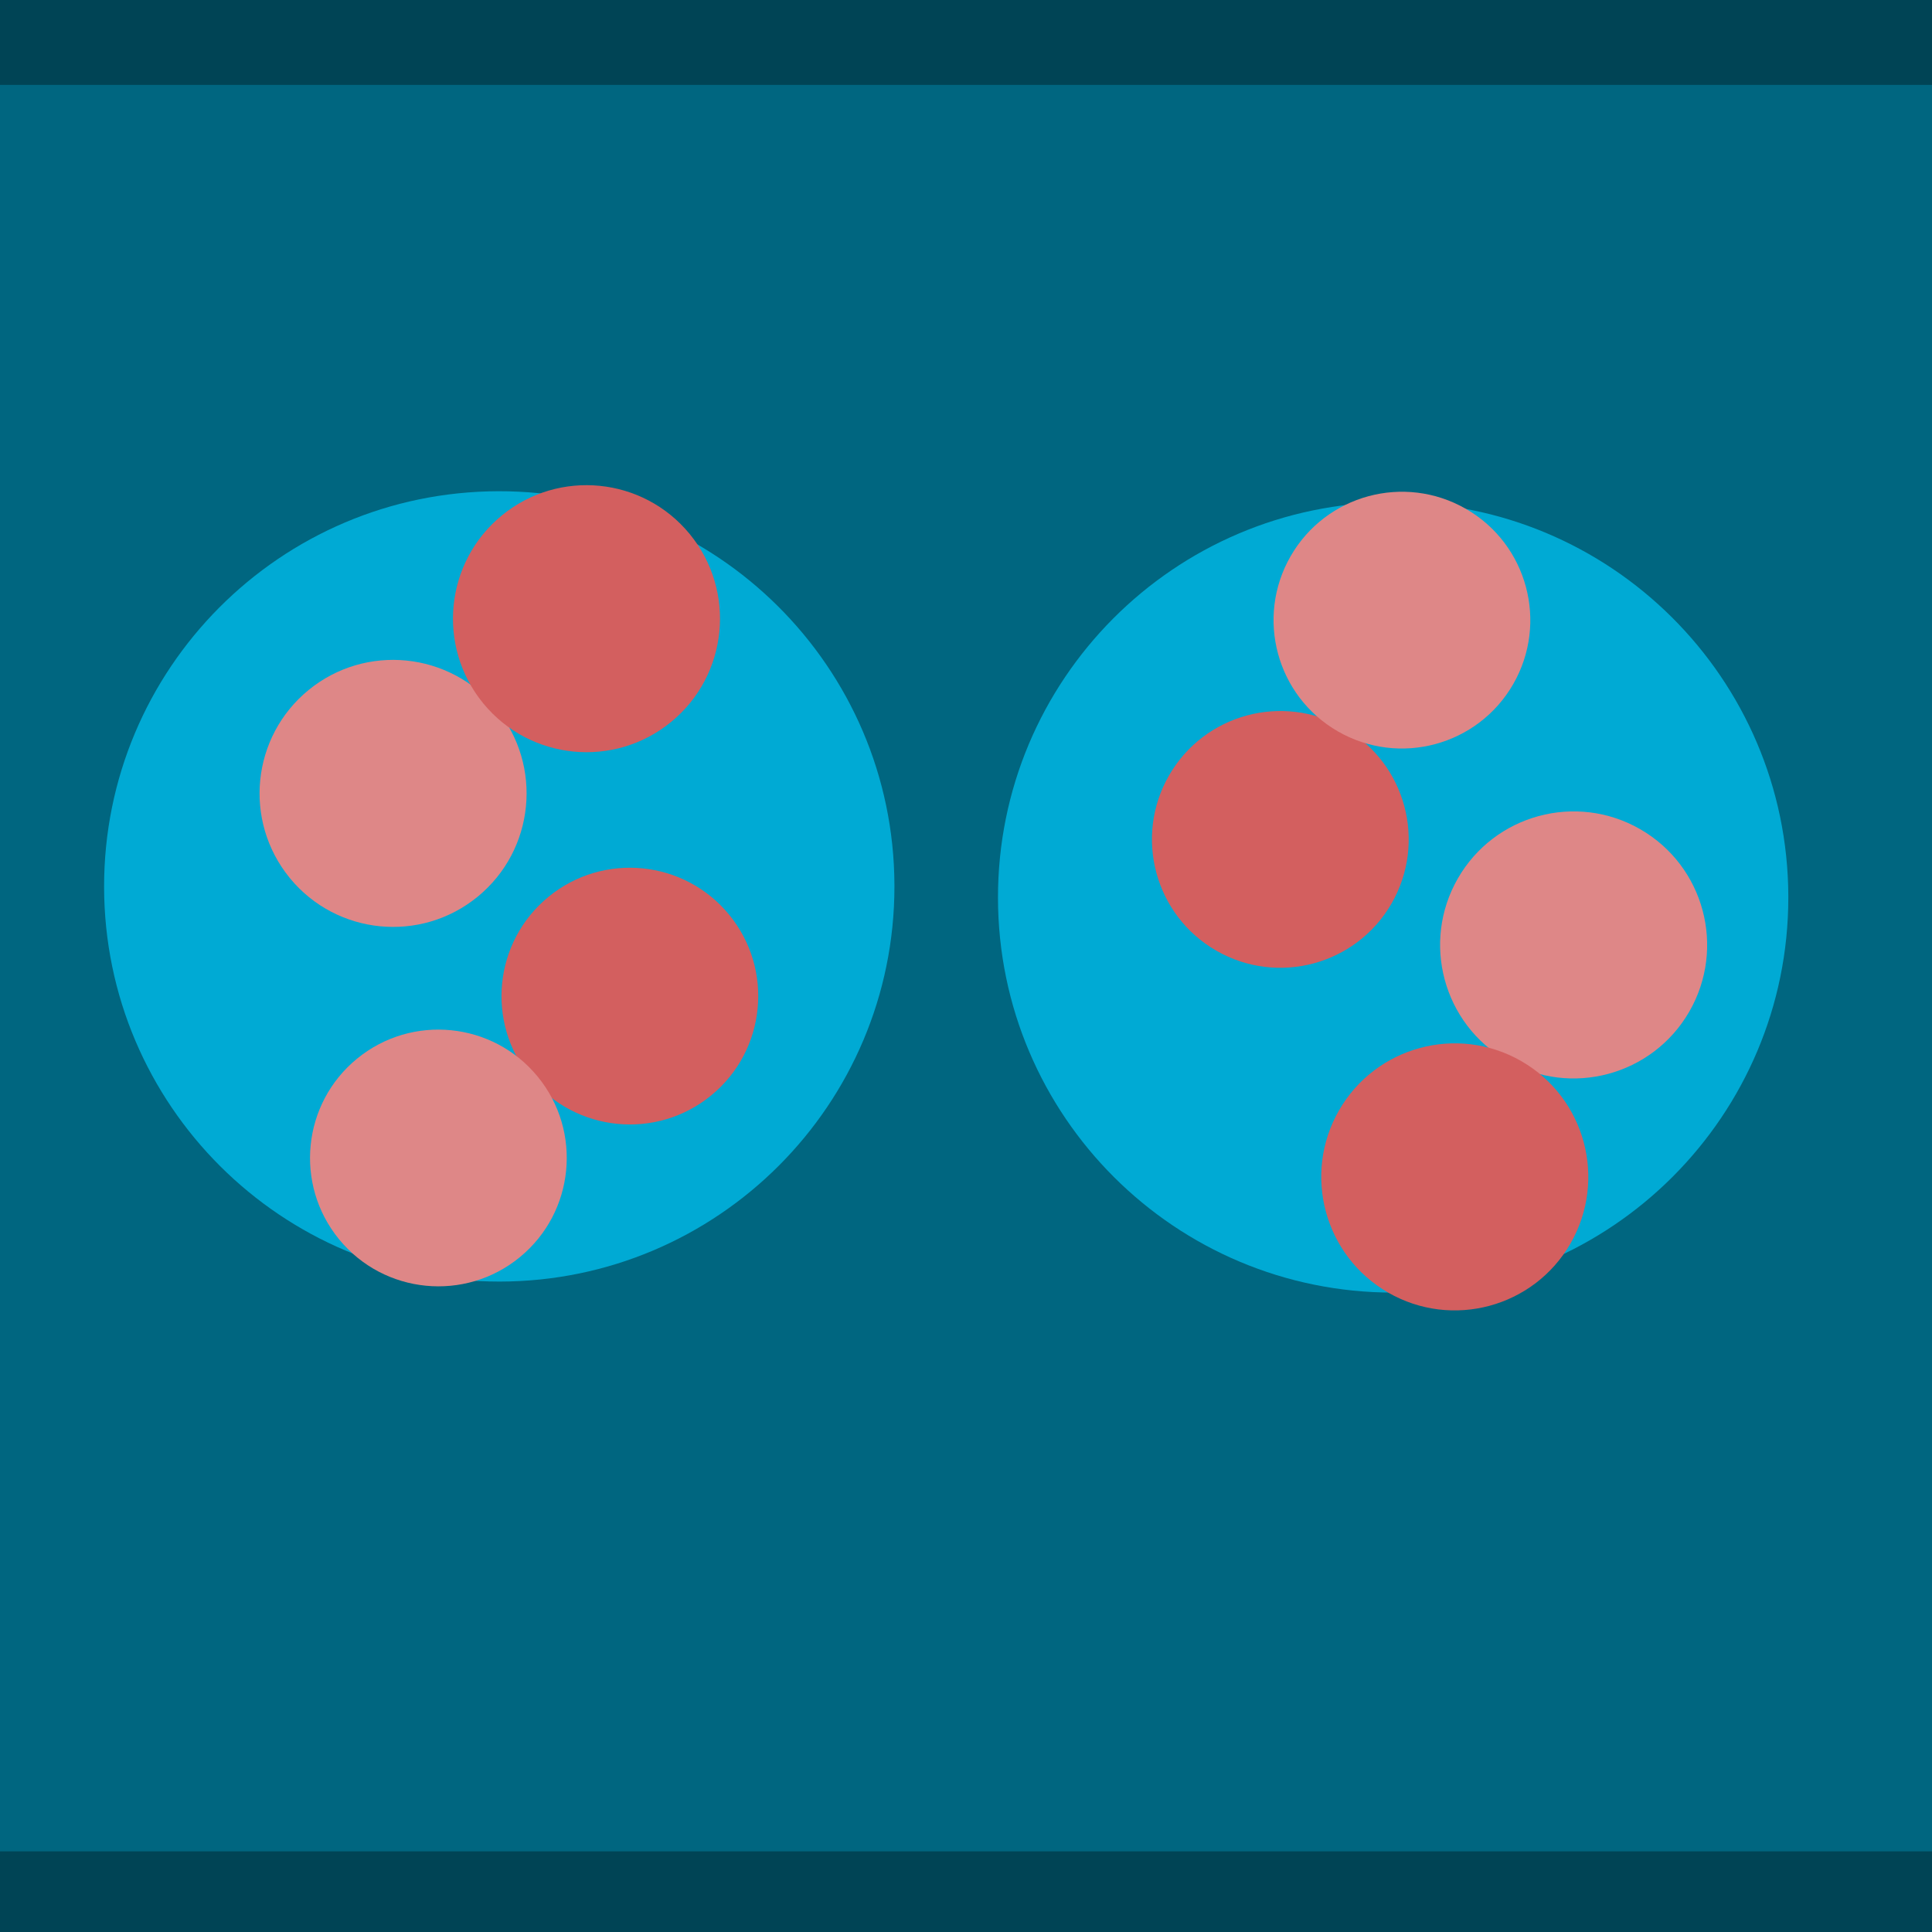
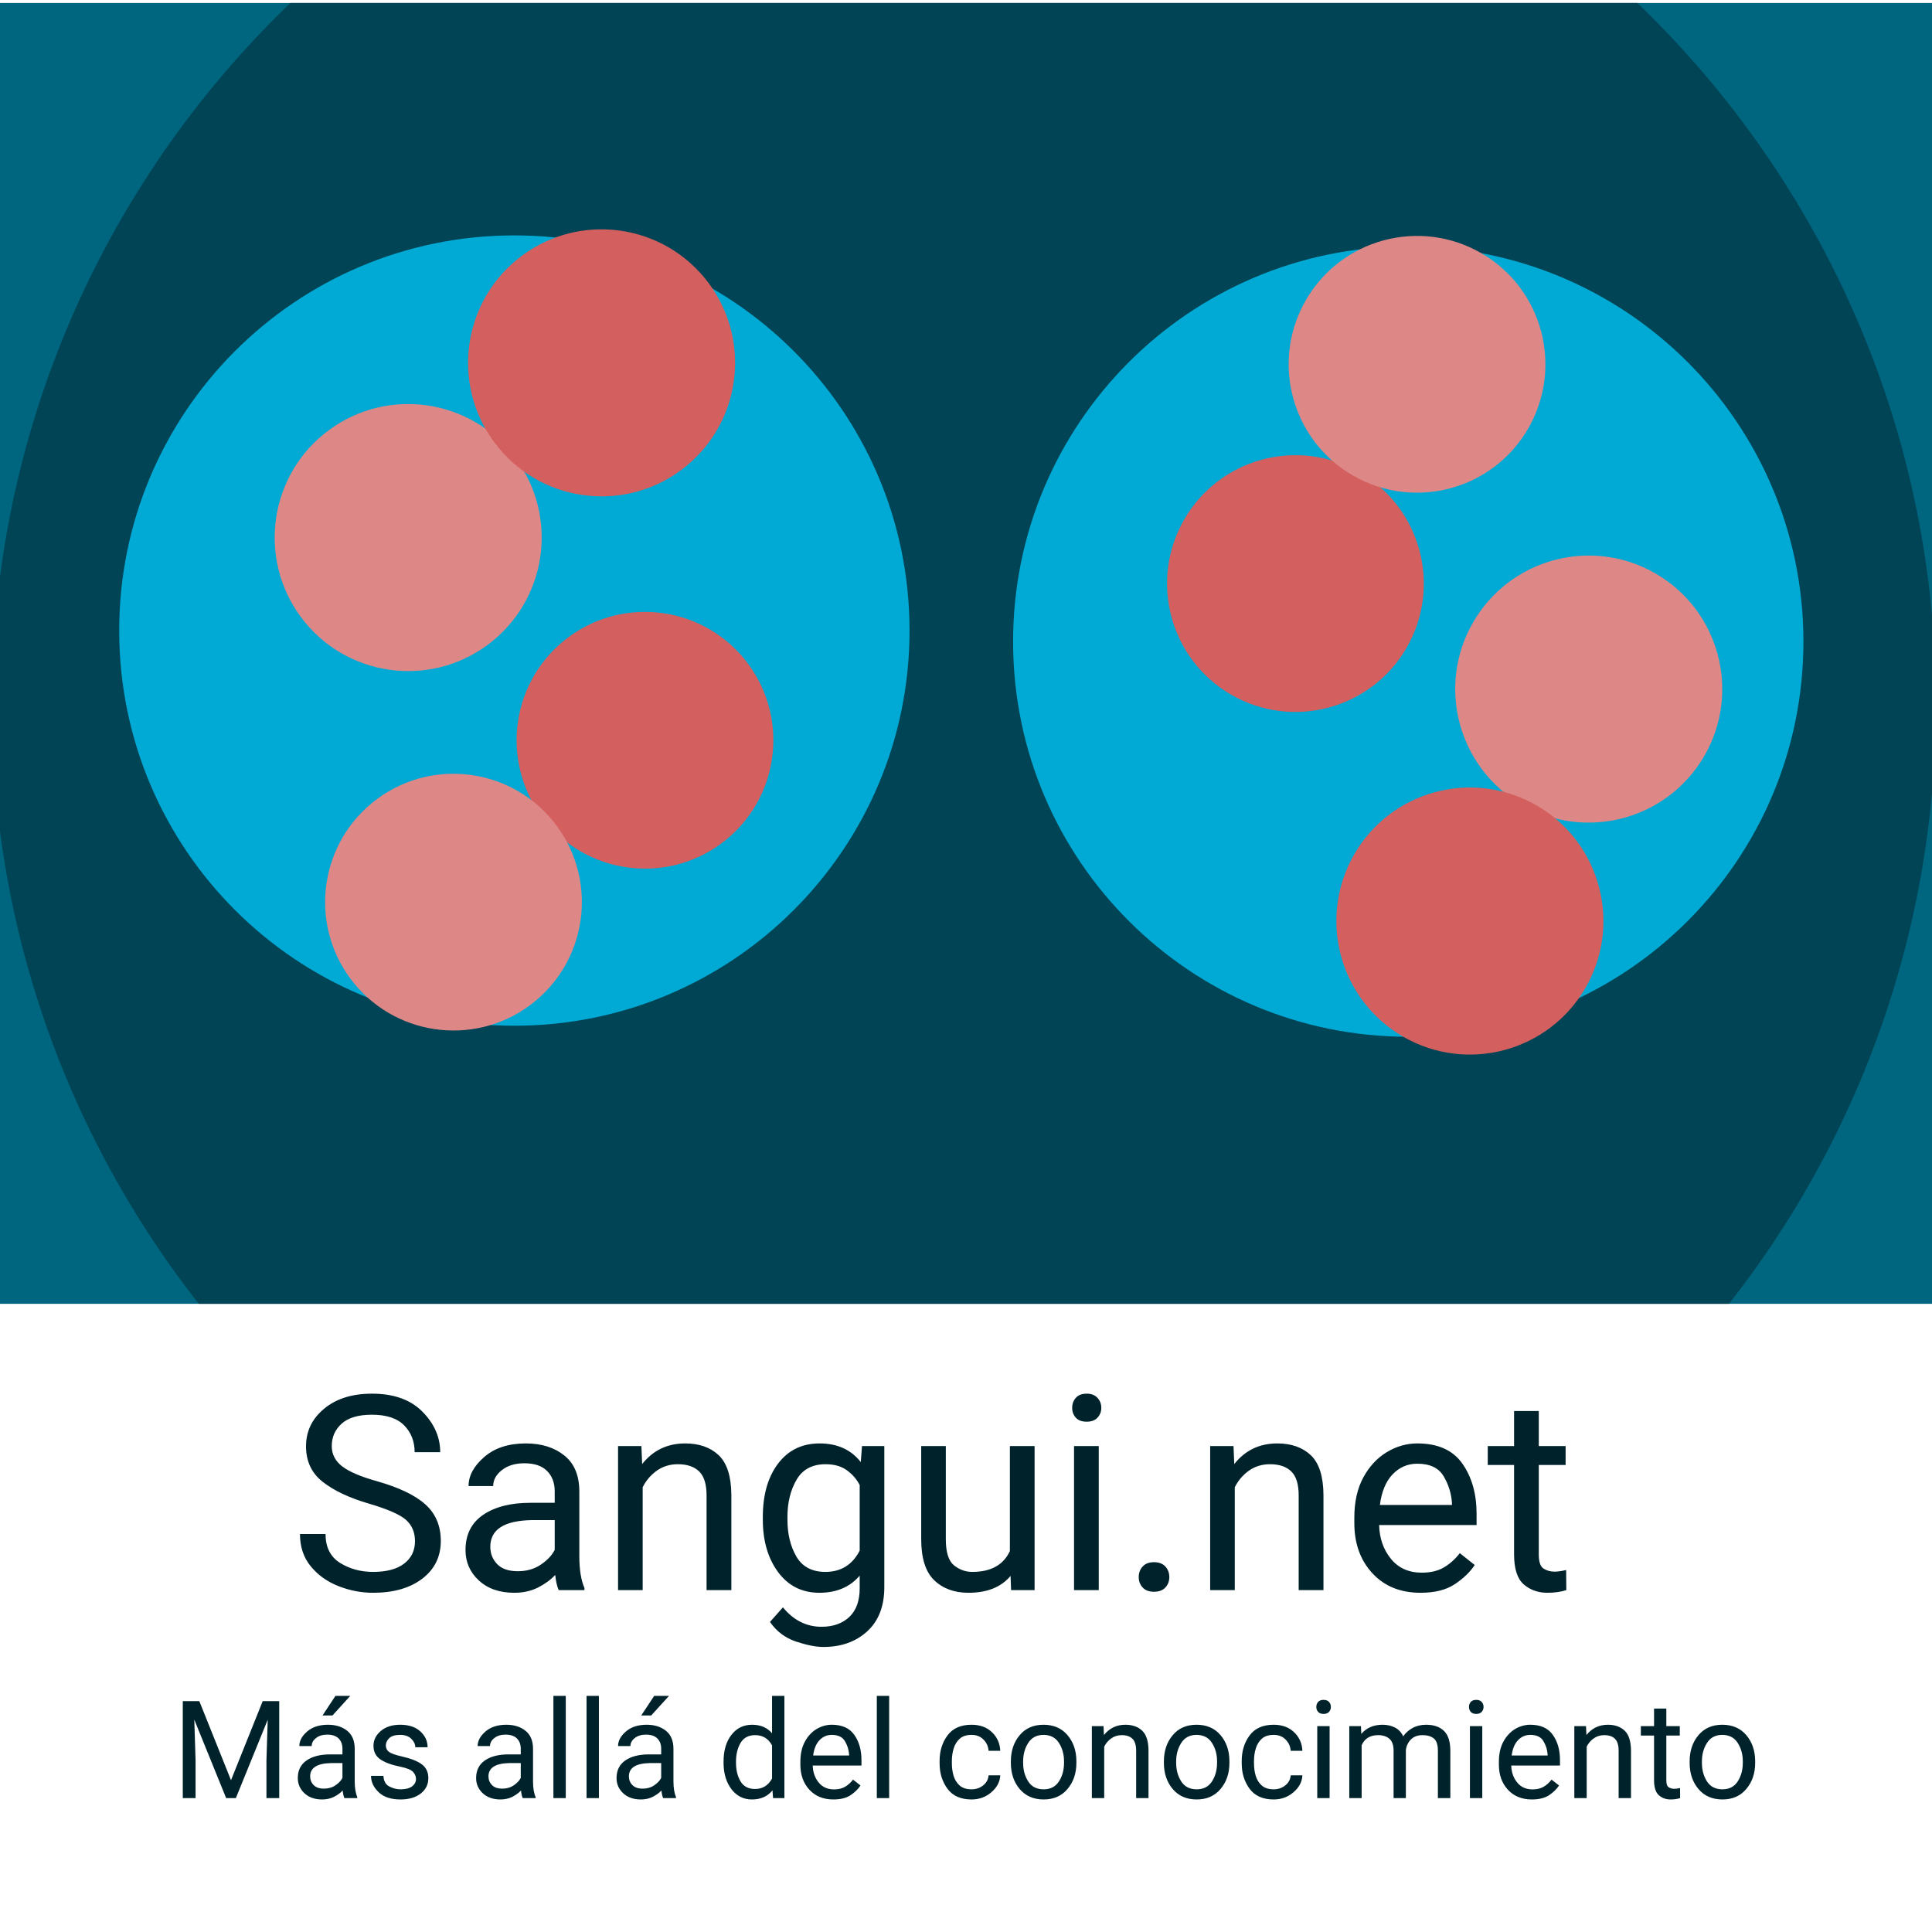
<svg xmlns="http://www.w3.org/2000/svg" width="100mm" height="100mm" viewBox="0 0 354.331 354.331" id="svg2" version="1.1">
-   <defs id="defs4" />
+   <defs id="defs4">
+     <clipPath clipPathUnits="userSpaceOnUse" id="clipPath3403">
+       <rect style="fill:#000356;fill-opacity:1;stroke:none;stroke-width:7;stroke-miterlimit:4;stroke-dasharray:none;stroke-opacity:0.145" id="rect3405" width="418.571" height="238.571" x="-44.565" y="745.499" />
+     </clipPath>
+   </defs>
  <g id="layer1" transform="translate(0,-698.0315)">
-     <rect y="697.294" x="-2.02" height="356.584" width="356.584" id="rect3678" style="fill:#004455;fill-opacity:1;stroke:none;stroke-width:7;stroke-miterlimit:4;stroke-dasharray:none;stroke-opacity:0.145" />
-     <rect style="fill:#006680;fill-opacity:1;stroke:none;stroke-width:7;stroke-miterlimit:4;stroke-dasharray:none;stroke-opacity:0.145" id="rect3637" width="356.584" height="323.969" x="-2.02" y="713.601" />
-     <path style="fill:#00aad4;fill-opacity:1;stroke:none;stroke-width:7;stroke-miterlimit:4;stroke-dasharray:none;stroke-opacity:0.145" id="path3336" d="M 164.041,860.598 A 72.475,72.475 0 0 1 91.626,933.073 72.475,72.475 0 0 1 19.091,860.718 72.475,72.475 0 0 1 91.387,788.124 72.475,72.475 0 0 1 164.04,860.359" />
-     <path style="fill:#00aad4;fill-opacity:1;stroke:none;stroke-width:7;stroke-miterlimit:4;stroke-dasharray:none;stroke-opacity:0.145" id="path3336-7" d="m 327.98,862.619 a 72.475,72.475 0 0 1 -72.415,72.475 72.475,72.475 0 0 1 -72.534,-72.355 72.475,72.475 0 0 1 72.295,-72.594 72.475,72.475 0 0 1 72.654,72.235" />
-     <path style="fill:#de8787;fill-opacity:1;stroke:none;stroke-width:7;stroke-miterlimit:4;stroke-dasharray:none;stroke-opacity:0.145" id="path3336-71-9" d="m -585.807,685.606 a 24.486,24.486 0 0 1 -24.466,24.486 24.486,24.486 0 0 1 -24.506,-24.446 24.486,24.486 0 0 1 24.426,-24.526 24.486,24.486 0 0 1 24.547,24.405" transform="matrix(0.5,-0.8660254,0.8660254,0.5,0,0)" />
-     <path style="fill:#d35f5f;fill-opacity:1;stroke:none;stroke-width:7;stroke-miterlimit:4;stroke-dasharray:none;stroke-opacity:0.145" id="path3336-71-62-1" d="m -596.887,629.344 a 23.543,23.543 0 0 1 -23.523,23.543 23.543,23.543 0 0 1 -23.562,-23.504 23.543,23.543 0 0 1 23.484,-23.581 23.543,23.543 0 0 1 23.601,23.465" transform="matrix(0.5,-0.8660254,0.8660254,0.5,0,0)" />
-     <path style="fill:#d35f5f;fill-opacity:1;stroke:none;stroke-width:7;stroke-miterlimit:4;stroke-dasharray:none;stroke-opacity:0.145" id="path3336-71-5-4" d="m -633.547,687.999 a 24.486,24.486 0 0 1 -24.466,24.486 24.486,24.486 0 0 1 -24.506,-24.446 24.486,24.486 0 0 1 24.426,-24.526 24.486,24.486 0 0 1 24.547,24.405" transform="matrix(0.5,-0.8660254,0.8660254,0.5,0,0)" />
-     <path style="fill:#de8787;fill-opacity:1;stroke:none;stroke-width:7;stroke-miterlimit:4;stroke-dasharray:none;stroke-opacity:0.145" id="path3336-71-3-7" d="m -550.909,628.551 a 23.543,23.543 0 0 1 -23.523,23.543 23.543,23.543 0 0 1 -23.562,-23.504 23.543,23.543 0 0 1 23.484,-23.581 23.543,23.543 0 0 1 23.601,23.465" transform="matrix(0.5,-0.8660254,0.8660254,0.5,0,0)" />
-     <path style="fill:#de8787;fill-opacity:1;stroke:none;stroke-width:7;stroke-miterlimit:4;stroke-dasharray:none;stroke-opacity:0.145" id="path3336-71-9-2" d="m 502.041,-699.071 a 24.486,24.486 0 0 1 -24.466,24.486 24.486,24.486 0 0 1 -24.506,-24.446 24.486,24.486 0 0 1 24.426,-24.526 24.486,24.486 0 0 1 24.547,24.405" transform="matrix(-0.7746926,0.632338,-0.632338,-0.7746926,0,0)" />
-     <path style="fill:#d35f5f;fill-opacity:1;stroke:none;stroke-width:7;stroke-miterlimit:4;stroke-dasharray:none;stroke-opacity:0.145" id="path3336-71-62-1-4" d="m 490.962,-755.333 a 23.543,23.543 0 0 1 -23.523,23.543 23.543,23.543 0 0 1 -23.562,-23.504 23.543,23.543 0 0 1 23.484,-23.581 23.543,23.543 0 0 1 23.601,23.465" transform="matrix(-0.7746926,0.632338,-0.632338,-0.7746926,0,0)" />
-     <path style="fill:#d35f5f;fill-opacity:1;stroke:none;stroke-width:7;stroke-miterlimit:4;stroke-dasharray:none;stroke-opacity:0.145" id="path3336-71-5-4-1" d="m 454.301,-696.677 a 24.486,24.486 0 0 1 -24.466,24.486 24.486,24.486 0 0 1 -24.506,-24.446 24.486,24.486 0 0 1 24.426,-24.526 24.486,24.486 0 0 1 24.547,24.405" transform="matrix(-0.7746926,0.632338,-0.632338,-0.7746926,0,0)" />
-     <path style="fill:#de8787;fill-opacity:1;stroke:none;stroke-width:7;stroke-miterlimit:4;stroke-dasharray:none;stroke-opacity:0.145" id="path3336-71-3-7-0" d="m 536.94,-756.125 a 23.543,23.543 0 0 1 -23.523,23.543 23.543,23.543 0 0 1 -23.562,-23.504 23.543,23.543 0 0 1 23.484,-23.581 23.543,23.543 0 0 1 23.601,23.465" transform="matrix(-0.7746926,0.632338,-0.632338,-0.7746926,0,0)" />
+     <text xml:space="preserve" style="font-style:normal;font-weight:normal;font-size:12.5px;line-height:125%;font-family:sans-serif;letter-spacing:0px;word-spacing:0px;fill:#00222b;fill-opacity:1;stroke:none;stroke-width:1px;stroke-linecap:butt;stroke-linejoin:miter;stroke-opacity:1" x="53.033" y="989.664" id="text3618">
+       <tspan id="tspan3620" x="53.033" y="989.664" style="font-style:normal;font-variant:normal;font-weight:normal;font-stretch:normal;font-size:50px;font-family:Roboto;-inkscape-font-specification:Roboto;fill:#00222b">Sangui.net</tspan>
+     </text>
+     <g transform="translate(-1.515311,-46.91984)" id="g3366" clip-path="url(#clipPath3403)">
+       <rect style="fill:#006680;fill-opacity:1;stroke:none;stroke-width:7;stroke-miterlimit:4;stroke-dasharray:none;stroke-opacity:0.145" id="rect3678-0" width="356.584" height="356.584" x="0" y="695.778" />
+       <path transform="scale(-1,-1)" d="m 0,-874.07 a 178.292,178.292 0 0 1 -178.145,178.292 178.292,178.292 0 0 1 -178.439,-177.998 178.292,178.292 0 0 1 177.851,-178.586 178.292,178.292 0 0 1 178.732,177.703" id="path3348" style="fill:#004455;fill-opacity:1;stroke:none;stroke-width:7;stroke-miterlimit:4;stroke-dasharray:none;stroke-opacity:0.145" />
+       <g id="g3352">
+         <g id="g3709" transform="translate(4.285714,0)">
+           <path d="m 327.98,862.619 a 72.475,72.475 0 0 1 -72.415,72.475 72.475,72.475 0 0 1 -72.534,-72.355 72.475,72.475 0 0 1 72.295,-72.594 72.475,72.475 0 0 1 72.654,72.235" id="path3336-7-2" style="fill:#00aad4;fill-opacity:1;stroke:none;stroke-width:7;stroke-miterlimit:4;stroke-dasharray:none;stroke-opacity:0.145" />
+           <path transform="matrix(0.5,-0.8660254,0.8660254,0.5,0,0)" d="m -585.807,685.606 a 24.486,24.486 0 0 1 -24.466,24.486 24.486,24.486 0 0 1 -24.506,-24.446 24.486,24.486 0 0 1 24.426,-24.526 24.486,24.486 0 0 1 24.547,24.405" id="path3336-71-9-8" style="fill:#de8787;fill-opacity:1;stroke:none;stroke-width:7;stroke-miterlimit:4;stroke-dasharray:none;stroke-opacity:0.145" />
+           <path transform="matrix(0.5,-0.8660254,0.8660254,0.5,0,0)" d="m -596.887,629.344 a 23.543,23.543 0 0 1 -23.523,23.543 23.543,23.543 0 0 1 -23.562,-23.504 23.543,23.543 0 0 1 23.484,-23.581 23.543,23.543 0 0 1 23.601,23.465" id="path3336-71-62-1-3" style="fill:#d35f5f;fill-opacity:1;stroke:none;stroke-width:7;stroke-miterlimit:4;stroke-dasharray:none;stroke-opacity:0.145" />
+           <path transform="matrix(0.5,-0.8660254,0.8660254,0.5,0,0)" d="m -633.547,687.999 a 24.486,24.486 0 0 1 -24.466,24.486 24.486,24.486 0 0 1 -24.506,-24.446 24.486,24.486 0 0 1 24.426,-24.526 24.486,24.486 0 0 1 24.547,24.405" id="path3336-71-5-4-0" style="fill:#d35f5f;fill-opacity:1;stroke:none;stroke-width:7;stroke-miterlimit:4;stroke-dasharray:none;stroke-opacity:0.145" />
+           <path transform="matrix(0.5,-0.8660254,0.8660254,0.5,0,0)" d="m -550.909,628.551 a 23.543,23.543 0 0 1 -23.523,23.543 23.543,23.543 0 0 1 -23.562,-23.504 23.543,23.543 0 0 1 23.484,-23.581 23.543,23.543 0 0 1 23.601,23.465" id="path3336-71-3-7-01" style="fill:#de8787;fill-opacity:1;stroke:none;stroke-width:7;stroke-miterlimit:4;stroke-dasharray:none;stroke-opacity:0.145" />
+         </g>
+         <g id="g3702" transform="translate(4.285714,0)">
+           <path d="M 164.041,860.598 A 72.475,72.475 0 0 1 91.626,933.073 72.475,72.475 0 0 1 19.091,860.718 72.475,72.475 0 0 1 91.387,788.124 72.475,72.475 0 0 1 164.04,860.359" id="path3336-9" style="fill:#00aad4;fill-opacity:1;stroke:none;stroke-width:7;stroke-miterlimit:4;stroke-dasharray:none;stroke-opacity:0.145" />
+           <path transform="matrix(-0.7746926,0.632338,-0.632338,-0.7746926,0,0)" d="m 502.041,-699.071 a 24.486,24.486 0 0 1 -24.466,24.486 24.486,24.486 0 0 1 -24.506,-24.446 24.486,24.486 0 0 1 24.426,-24.526 24.486,24.486 0 0 1 24.547,24.405" id="path3336-71-9-2-1" style="fill:#de8787;fill-opacity:1;stroke:none;stroke-width:7;stroke-miterlimit:4;stroke-dasharray:none;stroke-opacity:0.145" />
+           <path transform="matrix(-0.7746926,0.632338,-0.632338,-0.7746926,0,0)" d="m 490.962,-755.333 a 23.543,23.543 0 0 1 -23.523,23.543 23.543,23.543 0 0 1 -23.562,-23.504 23.543,23.543 0 0 1 23.484,-23.581 23.543,23.543 0 0 1 23.601,23.465" id="path3336-71-62-1-4-1" style="fill:#d35f5f;fill-opacity:1;stroke:none;stroke-width:7;stroke-miterlimit:4;stroke-dasharray:none;stroke-opacity:0.145" />
+           <path transform="matrix(-0.7746926,0.632338,-0.632338,-0.7746926,0,0)" d="m 454.301,-696.677 a 24.486,24.486 0 0 1 -24.466,24.486 24.486,24.486 0 0 1 -24.506,-24.446 24.486,24.486 0 0 1 24.426,-24.526 24.486,24.486 0 0 1 24.547,24.405" id="path3336-71-5-4-1-8" style="fill:#d35f5f;fill-opacity:1;stroke:none;stroke-width:7;stroke-miterlimit:4;stroke-dasharray:none;stroke-opacity:0.145" />
+           <path transform="matrix(-0.7746926,0.632338,-0.632338,-0.7746926,0,0)" d="m 536.94,-756.125 a 23.543,23.543 0 0 1 -23.523,23.543 23.543,23.543 0 0 1 -23.562,-23.504 23.543,23.543 0 0 1 23.484,-23.581 23.543,23.543 0 0 1 23.601,23.465" id="path3336-71-3-7-0-6" style="fill:#de8787;fill-opacity:1;stroke:none;stroke-width:7;stroke-miterlimit:4;stroke-dasharray:none;stroke-opacity:0.145" />
+         </g>
+       </g>
+     </g>
+     <text xml:space="preserve" style="font-style:normal;font-weight:normal;font-size:12.5px;line-height:125%;font-family:sans-serif;letter-spacing:0px;word-spacing:0px;fill:#00222b;fill-opacity:1;stroke:none;stroke-width:1px;stroke-linecap:butt;stroke-linejoin:miter;stroke-opacity:1" x="31.461" y="1027.804" id="text3618-4">
+       <tspan id="tspan3620-8" x="31.461" y="1027.804" style="font-style:normal;font-variant:normal;font-weight:normal;font-stretch:normal;font-size:25px;font-family:Roboto;-inkscape-font-specification:Roboto;fill:#00222b">Más allá del conocimiento</tspan>
+     </text>
  </g>
</svg>
